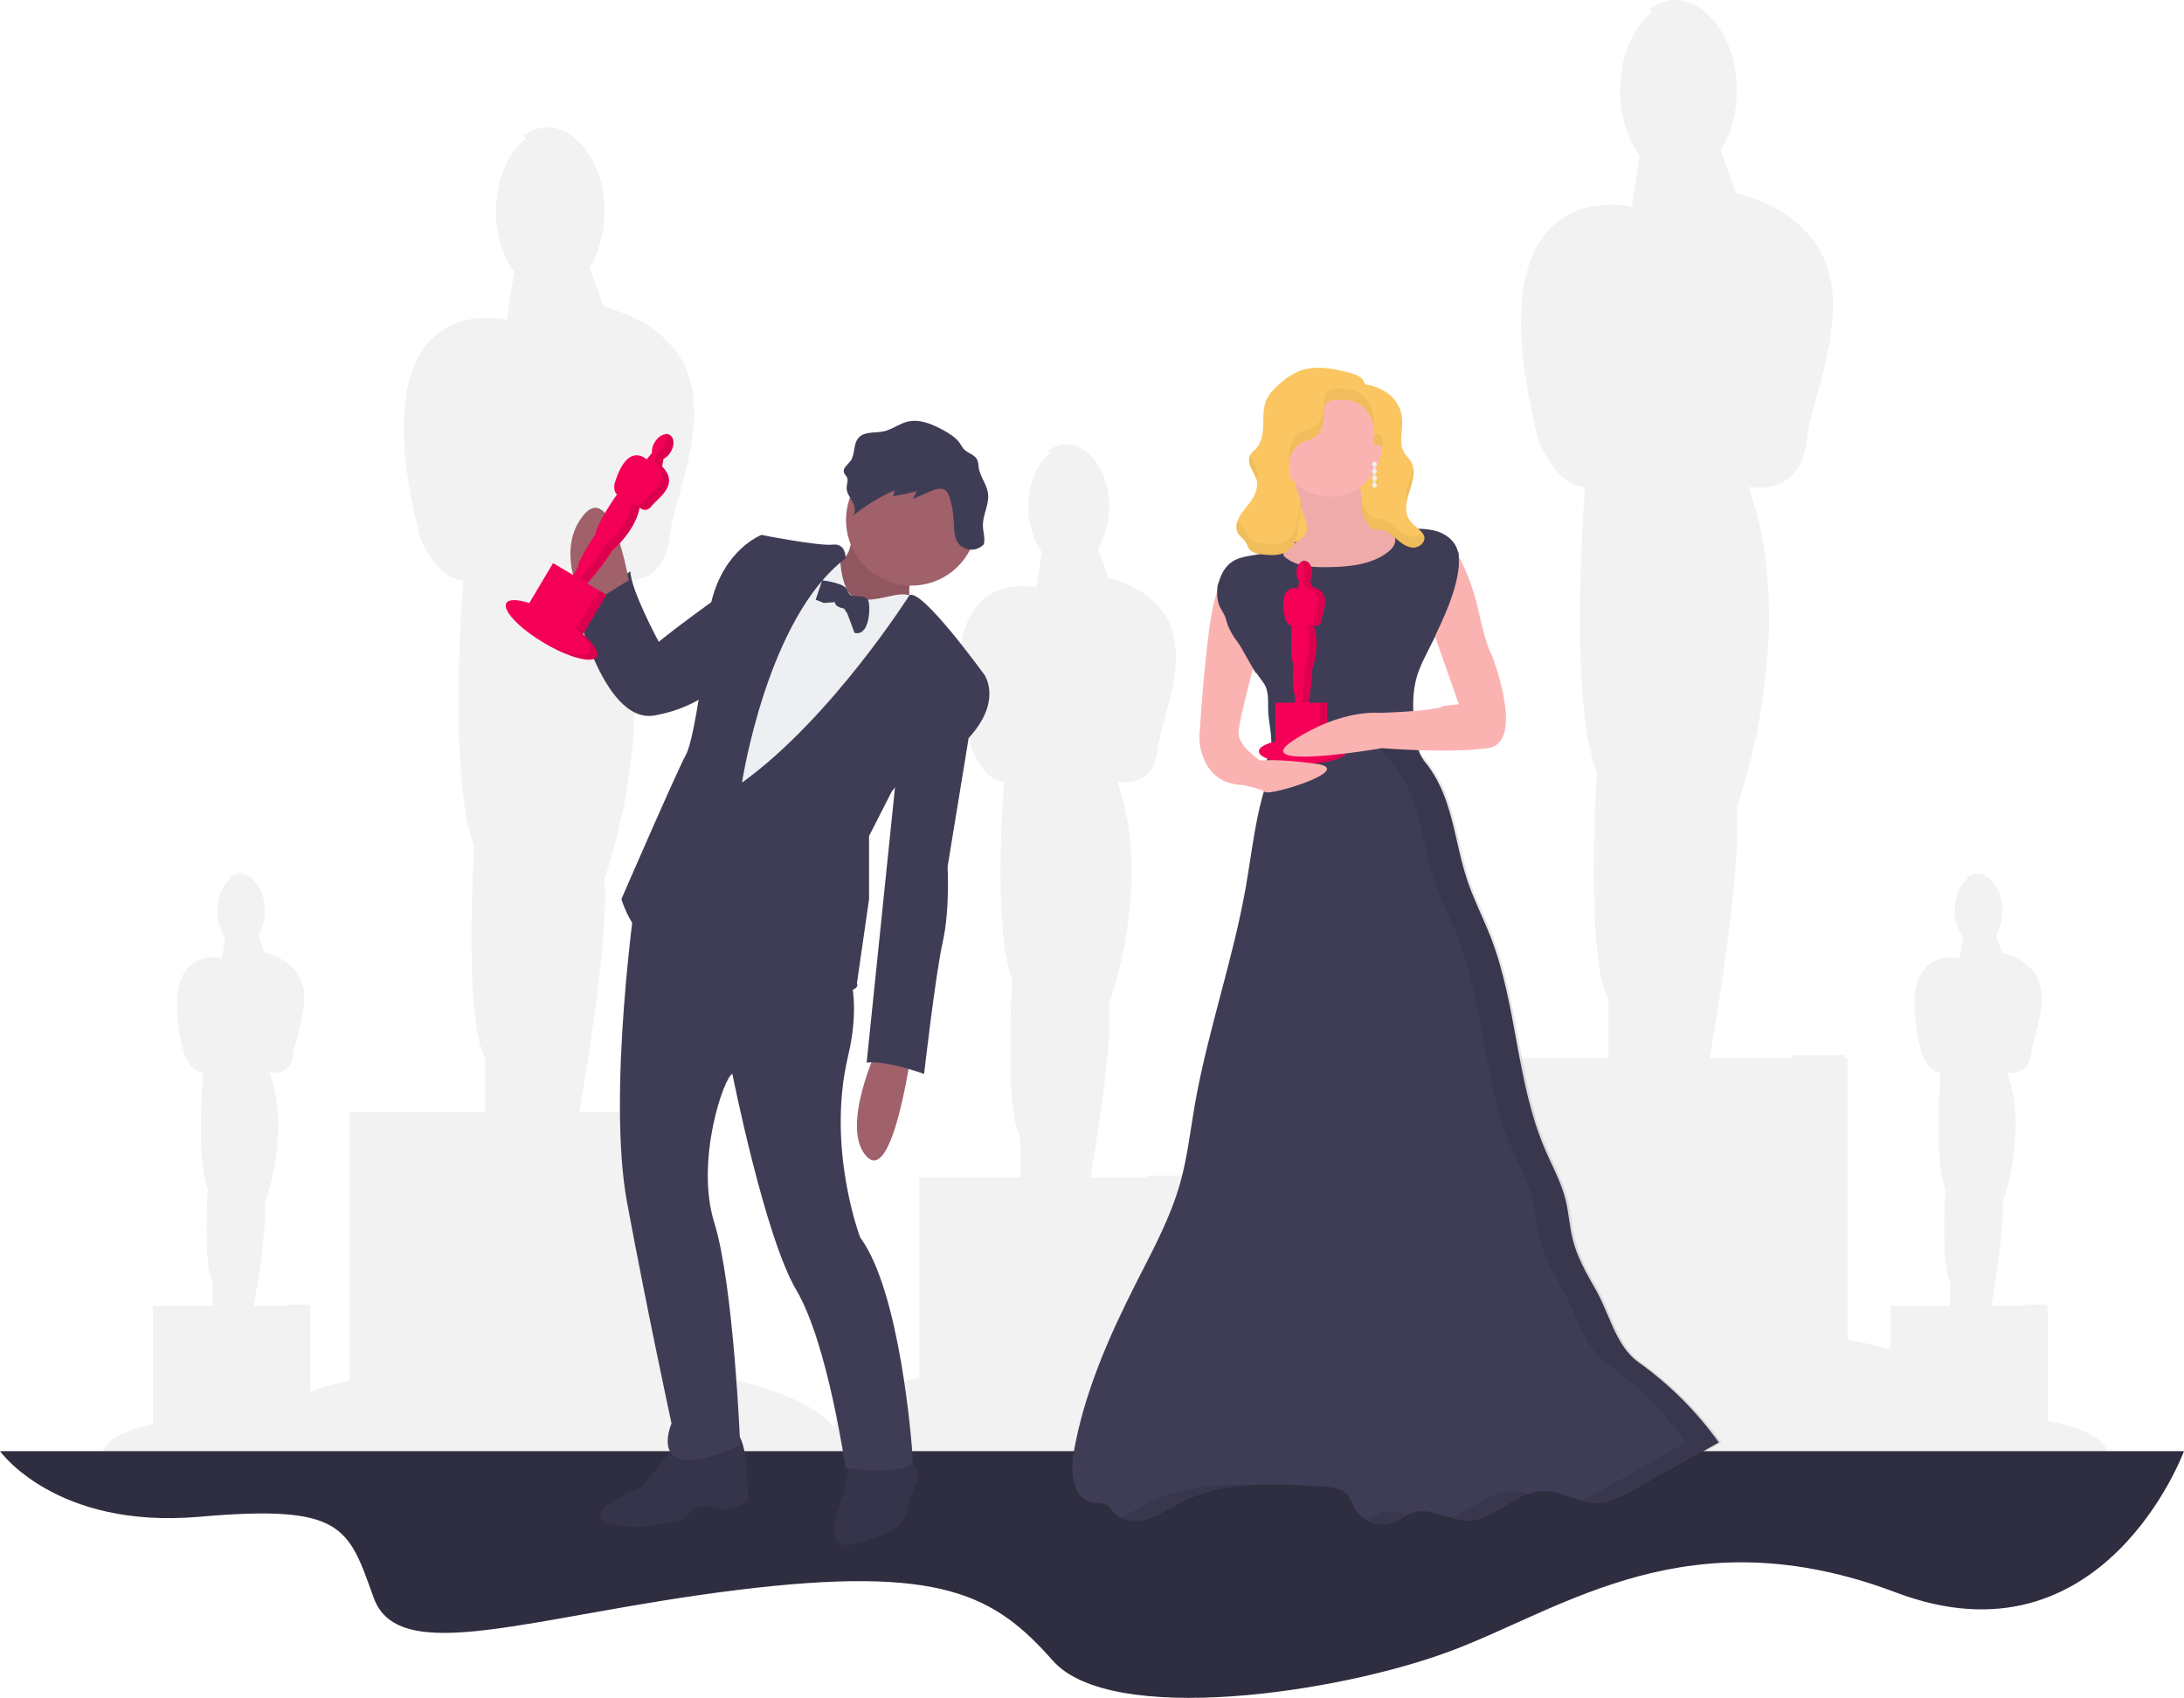
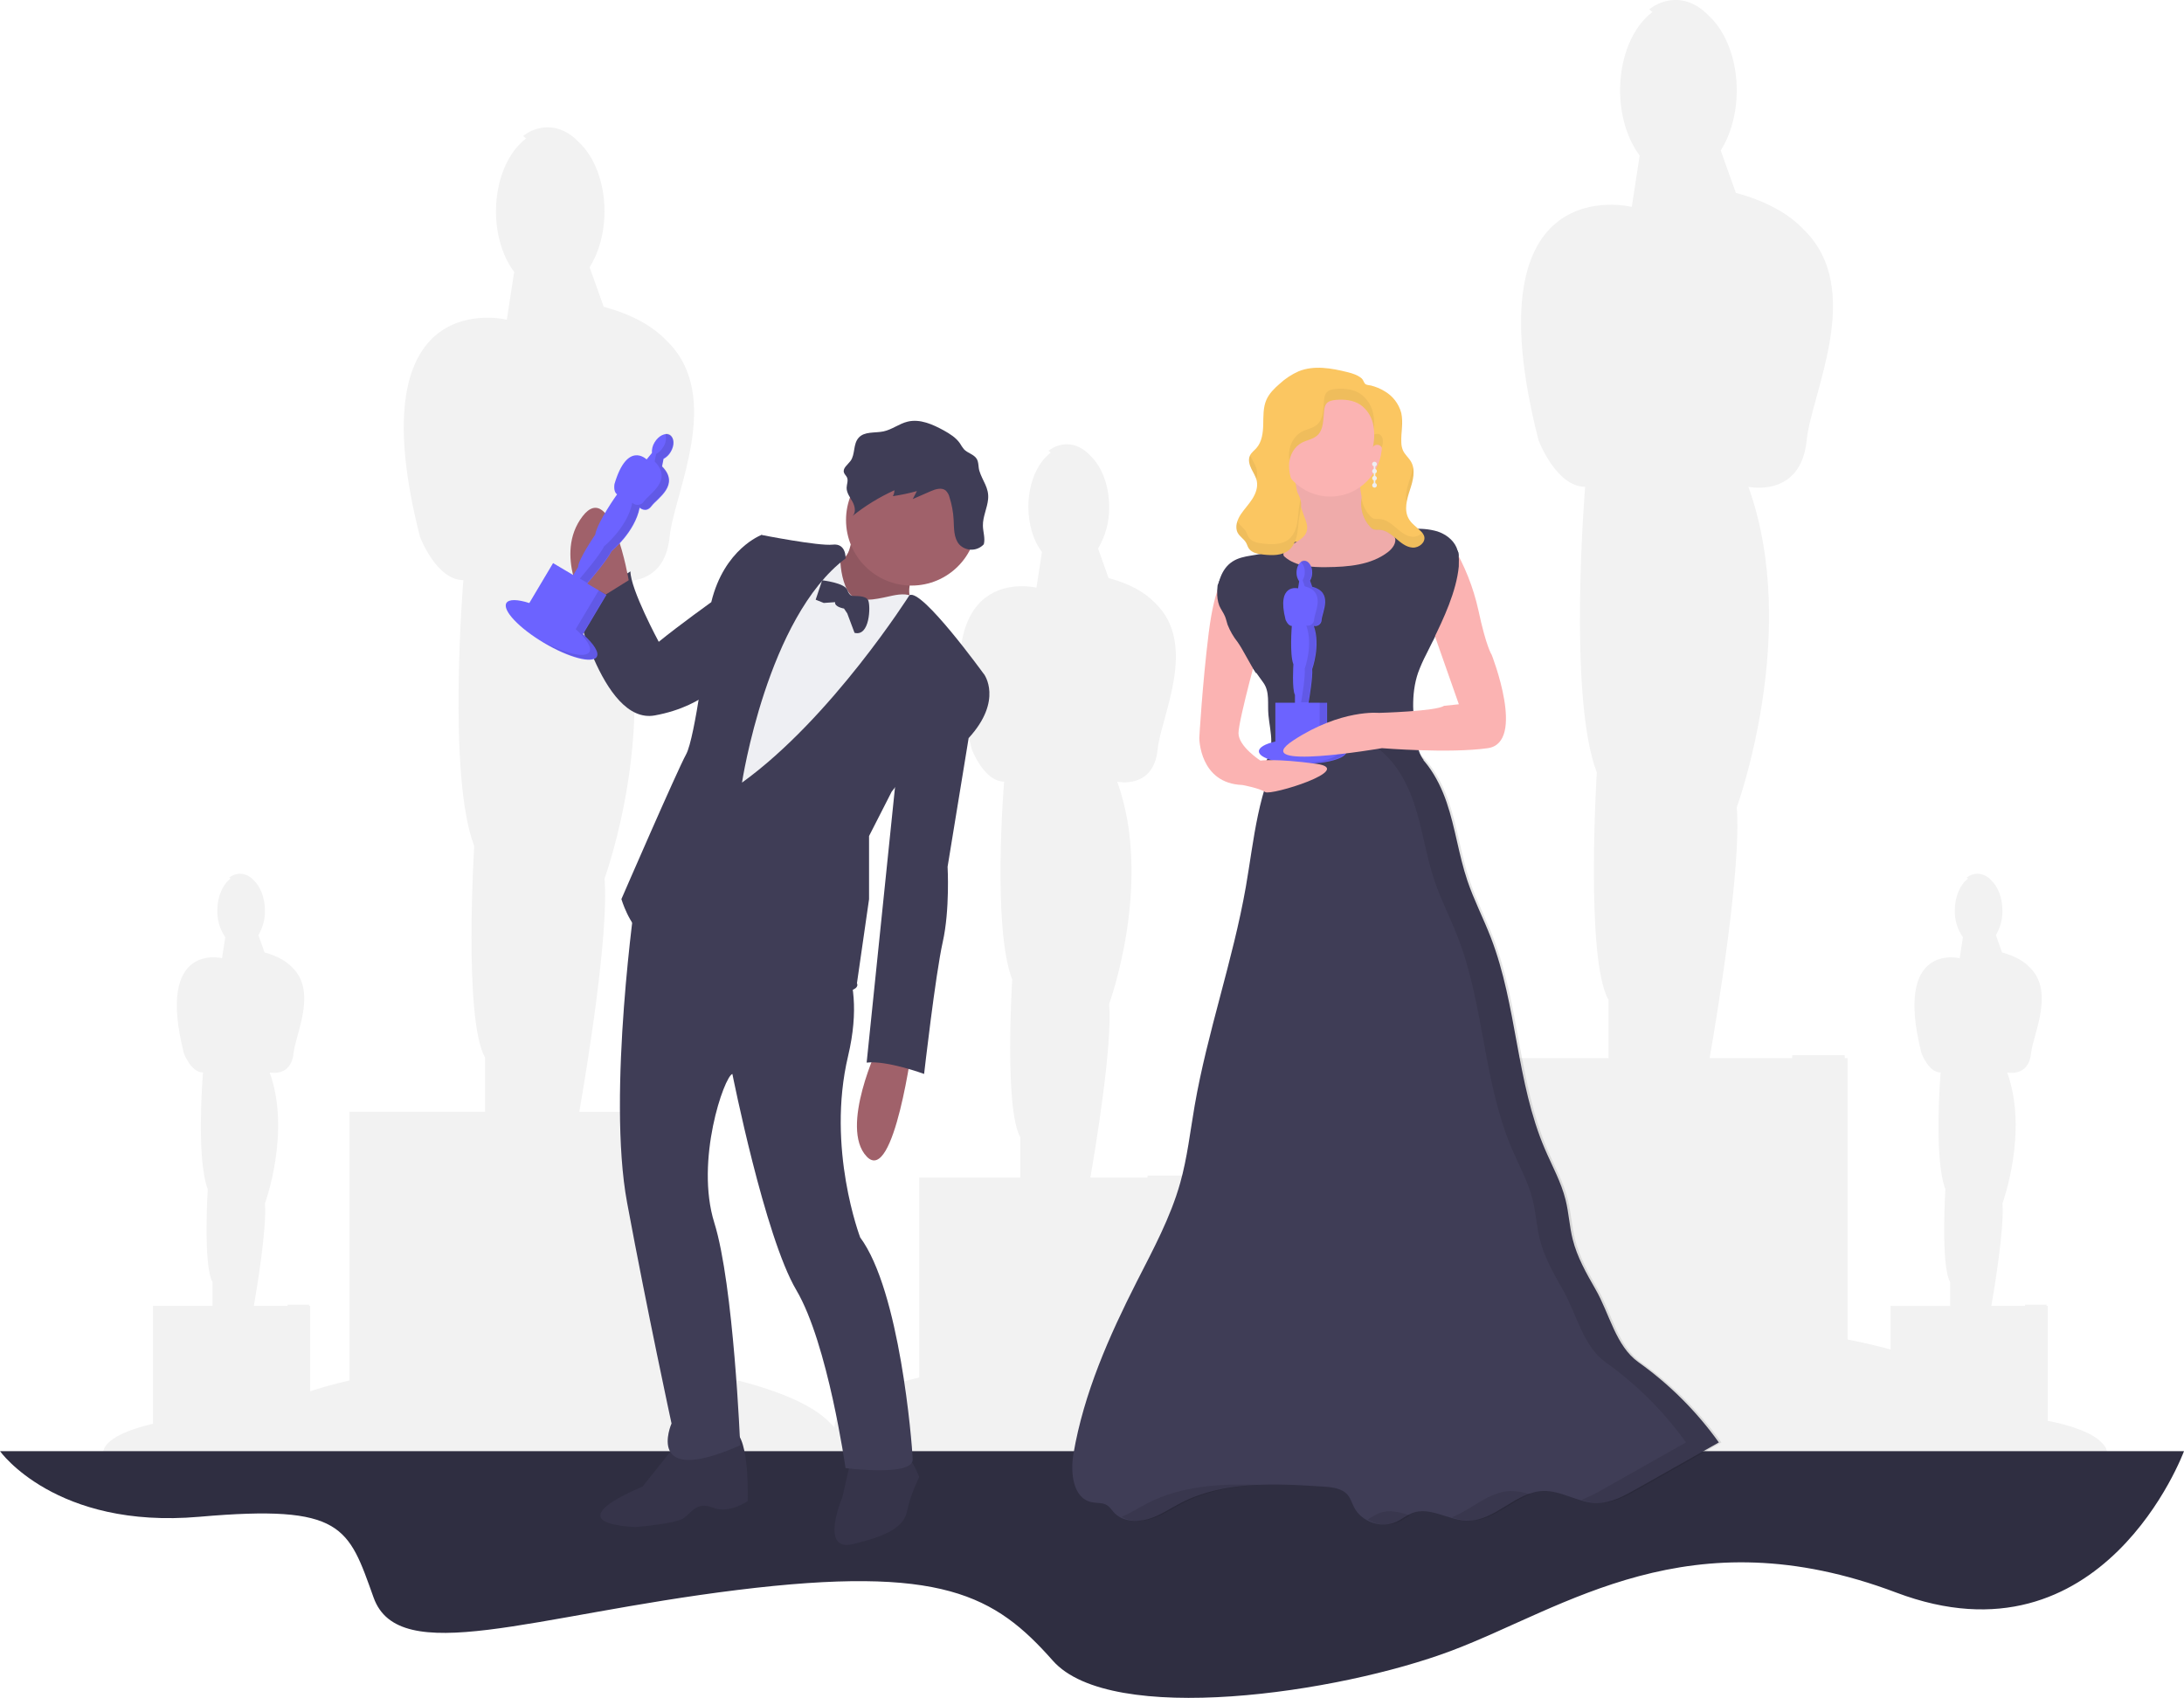
<svg xmlns="http://www.w3.org/2000/svg" data-name="Layer 1" width="1081" height="840.51" viewBox="0 0 1081 840.51">
  <path d="M1039.16,719.07C1029,708.26,1005.49,699,974,692.87V553.55h-1.44v-1.44h-26v1.44H905.71c3.66-21.08,15.87-94.58,13.41-124.1,0,0,31.74-86.57,5.77-158.72,0,0,26,5.77,28.86-23.09,2.33-23.3,29.08-74.78-1.64-104.4-7.21-7.56-17.93-13.81-33.41-18l-7.51-21c4.9-7.75,7.93-18.21,7.93-29.74,0-15.53-5.46-29.14-13.64-36.78-4.71-5-10.46-8-16.67-8a21.38,21.38,0,0,0-13,4.66c.54.41,1.06.85,1.58,1.31-9.49,7.09-16,21.78-16,38.76,0,12.85,3.75,24.36,9.68,32.29l-3.91,25.43S786.36,112,821,247.64c0,0,8.66,23.09,23.09,23.09,0,0-8.66,103.89,5.77,141.41,0,0-5.77,92.35,5.78,112.55v28.86H783.48v142.9c-36.94,8.46-60.61,21.45-60.61,36,0,25.51,72.36,46.18,161.62,46.18S1046.1,758,1046.1,732.48C1046.1,727.82,1043.66,723.32,1039.16,719.07Z" transform="translate(-59.5 -29.75)" fill="#f2f2f2" />
  <path d="M470.42,734.21c-9.43-10.06-31.33-18.67-60.68-24.38V580.18H408.4v-1.34H384.23v1.34h-38c3.41-19.61,14.77-88,12.48-115.48,0,0,29.54-80.57,5.37-147.71,0,0,24.17,5.37,26.86-21.48,2.17-21.68,27.06-69.59-1.53-97.15-6.71-7-16.68-12.85-31.08-16.73l-7-19.58c4.57-7.22,7.38-16.94,7.38-27.68,0-14.45-5.07-27.11-12.69-34.22-4.38-4.66-9.73-7.4-15.51-7.4a19.86,19.86,0,0,0-12.08,4.34c.5.38,1,.79,1.47,1.21-8.83,6.6-14.9,20.27-14.9,36.07,0,12,3.5,22.67,9,30l-3.64,23.66s-75.19-18.8-43,107.43c0,0,8.06,21.48,21.49,21.48,0,0-8.06,96.68,5.37,131.6,0,0-5.37,85.94,5.37,104.74v26.85H232.49v133c-34.37,7.87-56.4,20-56.4,33.53,0,23.73,67.34,43,150.4,43s150.39-19.24,150.39-43C476.88,742.35,474.61,738.16,470.42,734.21Z" transform="translate(-59.5 -29.75)" fill="#f2f2f2" />
  <path d="M691.69,727.44c-7-7.5-23.34-13.91-45.2-18.16V612.72h-1v-1h-18v1h-28.3c2.54-14.61,11-65.56,9.3-86,0,0,22-60,4-110,0,0,18,4,20-16,1.62-16.15,20.16-51.83-1.14-72.36-5-5.24-12.42-9.57-23.15-12.46L603,301.29a39,39,0,0,0,5.5-20.62c0-10.76-3.78-20.19-9.46-25.49-3.26-3.47-7.24-5.51-11.54-5.51a14.8,14.8,0,0,0-9,3.24c.38.28.74.58,1.1.9-6.58,4.91-11.1,15.09-11.1,26.86,0,8.91,2.61,16.89,6.72,22.38l-2.72,17.63s-56-14-32,80c0,0,6,16,16,16,0,0-6,72,4,98,0,0-4,64,4,78v20h-50v99c-25.6,5.86-42,14.87-42,25,0,17.68,50.15,32,112,32s112-14.33,112-32C696.5,733.5,694.81,730.38,691.69,727.44Z" transform="translate(-59.5 -29.75)" fill="#f2f2f2" />
  <path d="M1099.66,743.82c-4.14-4.42-13.75-8.2-26.63-10.71v-56.9h-.59v-.59h-10.61v.59h-16.68c1.5-8.61,6.49-38.64,5.48-50.69,0,0,13-35.37,2.36-64.84,0,0,10.61,2.36,11.79-9.43,1-9.51,11.88-30.54-.67-42.64-2.95-3.09-7.33-5.64-13.65-7.34l-3.07-8.6a22.9,22.9,0,0,0,3.24-12.15c0-6.34-2.23-11.9-5.57-15a9.35,9.35,0,0,0-6.81-3.25,8.74,8.74,0,0,0-5.3,1.91,7.81,7.81,0,0,1,.64.53c-3.87,2.89-6.53,8.89-6.53,15.83a22.28,22.28,0,0,0,4,13.19l-1.6,10.39s-33-8.25-18.86,47.15c0,0,3.54,9.43,9.43,9.43,0,0-3.53,42.44,2.36,57.76,0,0-2.36,37.73,2.36,46v11.79H995.23v58.37c-15.09,3.45-24.76,8.76-24.76,14.71,0,10.42,29.56,18.87,66,18.87s66-8.45,66-18.87C1102.5,747.39,1101.5,745.55,1099.66,743.82Z" transform="translate(-59.5 -29.75)" fill="#f2f2f2" />
  <path d="M239.66,743.82c-4.14-4.42-13.75-8.2-26.63-10.71v-56.9h-.59v-.59H201.83v.59H185.15c1.5-8.61,6.49-38.64,5.48-50.69,0,0,13-35.37,2.36-64.84,0,0,10.61,2.36,11.79-9.43.95-9.51,11.88-30.54-.67-42.64-3-3.09-7.33-5.64-13.65-7.34l-3.07-8.6a22.9,22.9,0,0,0,3.24-12.15c0-6.34-2.23-11.9-5.57-15a9.35,9.35,0,0,0-6.81-3.25,8.74,8.74,0,0,0-5.3,1.91,7.81,7.81,0,0,1,.64.53c-3.87,2.89-6.53,8.89-6.53,15.83A22.28,22.28,0,0,0,171,493.71l-1.6,10.39s-33-8.25-18.86,47.15c0,0,3.54,9.43,9.43,9.43,0,0-3.53,42.44,2.36,57.76,0,0-2.36,37.73,2.36,46v11.79H135.23v58.37c-15.09,3.45-24.76,8.76-24.76,14.71,0,10.42,29.56,18.87,66,18.87s66-8.45,66-18.87C242.5,747.39,241.5,745.55,239.66,743.82Z" transform="translate(-59.5 -29.75)" fill="#f2f2f2" />
  <path d="M59.5,748.13h1081s-40,108.72-142.47,70-163.71,7.5-219.95,28.74-168.71,37.5-197.45,5-55-47.49-156.21-35-167.47,38.74-180,3.75-15-46.24-86.23-40S59.5,748.13,59.5,748.13Z" transform="translate(-59.5 -29.75)" fill="#2f2e41" />
  <path d="M694.24,399.7c-12.14,20.64-14,45.48-18.09,69.06-6.42,36.54-19,71.78-25.34,108.34-2.21,12.79-3.64,25.76-7.15,38.25-4.82,17.16-13.42,33-21.49,48.85-13.74,27.08-26.21,55.24-31.34,85.17-1.6,9.33-.35,22,8.89,24,2.64.59,5.61.12,7.86,1.62,1.32.87,2.16,2.28,3.22,3.45,4.06,4.48,11.05,5,16.85,3.37s10.86-5.21,16.24-8c21.36-11,46.68-9.69,70.64-8.13,4.41.28,9.36.83,12.15,4.27,1.41,1.75,2,4,3.05,6,3.72,7.25,13.54,10.62,20.92,7.18,2.76-1.29,5.13-3.36,8-4.42,8.77-3.27,18,3.82,27.39,3.87,13.5.06,23.66-14.24,37.15-14.73,9.2-.33,17.61,5.94,26.81,6,6.9,0,13.26-3.48,19.26-6.87l41-23.16a170.64,170.64,0,0,0-39.73-39.68c-11.29-8-14.34-24-21.23-36-4.55-7.94-9.15-16-11.37-24.87-1.6-6.4-1.92-13.06-3.5-19.47-2.19-8.84-6.7-16.89-10.28-25.26-14.2-33.16-13.72-71-26.73-104.65-3.66-9.48-8.37-18.55-11.62-28.18-4.28-12.68-5.95-26.12-10.27-38.78s-12-25.09-24.25-30.54a48.75,48.75,0,0,0-16.72-3.63C720.25,391.84,707.52,394.3,694.24,399.7Z" transform="translate(-59.5 -29.75)" fill="#3f3d56" />
  <rect x="631.06" y="201.78" width="57.04" height="76.06" fill="#fbc661" />
  <path d="M746.06,290.53c-2.9-.45-5.86,0-8.79,0-7.21-.09-9.26,8.62-16.45,9.33-8.77.86-20.93-4.69-28.26.21a28.39,28.39,0,0,1-4.24,2.44c-6,2.64-13.33,1.66-18.82,5.25S662,318.44,662,325a17.38,17.38,0,0,0,1,6.91c.77,1.87,2.05,3.49,2.82,5.36.54,1.32.82,2.73,1.27,4.09a33.48,33.48,0,0,0,5,8.64l12.7,17.67c3.33,4.64,2,10.38,2.54,16.07.4,4.37,1.42,8.69,1.41,13.07s-1.21,9-4.48,12q11.28-.69,22.49-2.07c6.16-.76,12.3-1.67,18.49-2.11,13-.92,26.06.27,39,1.46-2.14-2.66-3.11-6.37-3.64-9.74-1.76-11.18-2.87-22.89.81-33.59a79.28,79.28,0,0,1,4.15-9.34l3.95-7.95c5.59-11.24,10.81-22.76,12-35.26a19,19,0,0,0-1.11-9.5c-1.73-3.87-5.47-6.59-9.5-7.91a33.39,33.39,0,0,0-12.6-1.1C754.36,291.89,750,291.13,746.06,290.53Z" transform="translate(-59.5 -29.75)" fill="#3f3d56" />
  <path d="M705,285.27c.91,2.38,2,4.93,1.29,7.39-1.32,4.88-8.06,5.87-11,10a2.13,2.13,0,0,0-.45,2.11,2.32,2.32,0,0,0,.54.63c5.49,4.78,13.43,5.19,20.71,5.11,10.61-.1,21.94-1,30.35-7.43,2.35-1.8,4.56-4.8,3.36-7.51-.93-2.07-3.38-2.85-5.41-3.87-4.55-2.29-7.81-6.65-9.61-11.42s-2.26-9.92-2.34-15a4.25,4.25,0,0,0-.54-2.5c-.7-1-2-1.15-3.23-1.23a96.57,96.57,0,0,0-20.53.82c-1.92.28-5.58.54-6.93,2.11s-.57,3.43-.31,5.14A76.79,76.79,0,0,0,705,285.27Z" transform="translate(-59.5 -29.75)" fill="#fbb3b2" />
  <path d="M705,285.27c.91,2.38,2,4.93,1.29,7.39-1.32,4.88-8.06,5.87-11,10a2.13,2.13,0,0,0-.45,2.11,2.32,2.32,0,0,0,.54.63c5.49,4.78,13.43,5.19,20.71,5.11,10.61-.1,21.94-1,30.35-7.43,2.35-1.8,4.56-4.8,3.36-7.51-.93-2.07-3.38-2.85-5.41-3.87-4.55-2.29-7.81-6.65-9.61-11.42s-2.26-9.92-2.34-15a4.25,4.25,0,0,0-.54-2.5c-.7-1-2-1.15-3.23-1.23a96.57,96.57,0,0,0-20.53.82c-1.92.28-5.58.54-6.93,2.11s-.57,3.43-.31,5.14A76.79,76.79,0,0,0,705,285.27Z" transform="translate(-59.5 -29.75)" opacity="0.05" />
  <circle cx="658.41" cy="220.21" r="25.61" fill="#fbb3b2" />
  <path d="M742.33,778.75a35.36,35.36,0,0,0-5.79,3.22,16.45,16.45,0,0,0,15.28,1.2c1.94-.91,3.68-2.2,5.54-3.25C752.24,778.32,747.21,776.93,742.33,778.75Z" transform="translate(-59.5 -29.75)" opacity="0.1" />
  <path d="M627.59,773.86c-4.33,2.22-8.46,4.93-12.93,6.78,4.06,2.42,9.49,2.53,14.16,1.18,5.8-1.69,10.86-5.21,16.23-8,11.72-6,24.64-8.35,37.86-9C663.75,764.18,644.44,765.2,627.59,773.86Z" transform="translate(-59.5 -29.75)" opacity="0.1" />
  <path d="M871.68,704.13c-11.29-8-14.33-24-21.23-36-4.55-7.94-9.15-16-11.37-24.87-1.6-6.4-1.92-13.06-3.5-19.47-2.18-8.84-6.69-16.89-10.27-25.26-14.2-33.16-13.73-71-26.73-104.65-3.67-9.48-8.38-18.55-11.63-28.18-4.27-12.68-6-26.12-10.27-38.78s-12-25.09-24.25-30.54c-5.23-2.34-11-3.25-16.72-3.63a87,87,0,0,0-14.48.25A44.88,44.88,0,0,1,735,396.4c12.22,5.45,19.93,17.88,24.25,30.54s6,26.1,10.27,38.78c3.25,9.63,8,18.7,11.62,28.18,13,33.65,12.53,71.49,26.73,104.65,3.59,8.37,8.1,16.42,10.28,25.26,1.58,6.41,1.9,13.07,3.5,19.47,2.22,8.87,6.82,16.93,11.37,24.87,6.89,12,9.94,27.94,21.23,36A170.64,170.64,0,0,1,894,743.81l-41,23.16a70.8,70.8,0,0,1-10.75,5.26,30.3,30.3,0,0,0,9,1.61c6.89,0,13.25-3.48,19.25-6.87l41-23.16A170.45,170.45,0,0,0,871.68,704.13Z" transform="translate(-59.5 -29.75)" opacity="0.1" />
  <path d="M806.87,767.89c-10.57.38-19.1,9.25-28.8,13a32.66,32.66,0,0,0,9.11,1.69c10.86,0,19.56-9.19,29.57-13.06A29.38,29.38,0,0,0,806.87,767.89Z" transform="translate(-59.5 -29.75)" opacity="0.1" />
-   <path d="M716.36,396.51V377.62h-9.17c.49-2.83,2.13-12.72,1.8-16.69,0,0,4.27-11.64.78-21.34a3.14,3.14,0,0,0,3.88-3.1c.38-3.88,5.82-13.58-4.66-16.3l-1.07-3a7.52,7.52,0,0,0,1.07-4c0-3.21-1.74-5.82-3.88-5.82s-3.88,2.61-3.88,5.82a7.34,7.34,0,0,0,1.3,4.35L702,321s-10.86-2.72-6.2,15.52c0,0,1.16,3.1,3.1,3.1,0,0-1.16,14,.78,19,0,0-.78,12.41.77,15.13v3.88h-9.7v19.21c-5,1.14-8.15,2.89-8.15,4.85,0,3.43,9.73,6.21,21.73,6.21s21.73-2.78,21.73-6.21C726.06,399.52,722.21,397.62,716.36,396.51Z" transform="translate(-59.5 -29.75)" fill="#f50057" />
+   <path d="M716.36,396.51V377.62h-9.17c.49-2.83,2.13-12.72,1.8-16.69,0,0,4.27-11.64.78-21.34a3.14,3.14,0,0,0,3.88-3.1c.38-3.88,5.82-13.58-4.66-16.3l-1.07-3a7.52,7.52,0,0,0,1.07-4c0-3.21-1.74-5.82-3.88-5.82s-3.88,2.61-3.88,5.82a7.34,7.34,0,0,0,1.3,4.35L702,321s-10.86-2.72-6.2,15.52c0,0,1.16,3.1,3.1,3.1,0,0-1.16,14,.78,19,0,0-.78,12.41.77,15.13v3.88h-9.7v19.21c-5,1.14-8.15,2.89-8.15,4.85,0,3.43,9.73,6.21,21.73,6.21s21.73-2.78,21.73-6.21C726.06,399.52,722.21,397.62,716.36,396.51Z" transform="translate(-59.5 -29.75)" fill="#6c63ff" />
  <path d="M705.3,313a7.55,7.55,0,0,1-1.06,4l1.06,3c10.48,2.71,5.05,12.41,4.66,16.29a3.15,3.15,0,0,1-3.88,3.11c3.49,9.7-.78,21.34-.78,21.34.33,4-1.31,13.85-1.8,16.69H707c.49-2.84,2.14-12.72,1.81-16.69,0,0,4.26-11.64.77-21.34a3.15,3.15,0,0,0,3.88-3.11c.39-3.88,5.82-13.58-4.65-16.29l-1.07-3a7.55,7.55,0,0,0,1.07-4c0-3.21-1.74-5.82-3.88-5.82a2.87,2.87,0,0,0-1.75.63A6.57,6.57,0,0,1,705.3,313Z" transform="translate(-59.5 -29.75)" opacity="0.1" />
  <path d="M716.17,396.31V377.43h-3.49v18.88c5.84,1.12,9.7,3,9.7,5.17,0,3.27-8.8,5.94-20,6.19l1.75,0c12,0,21.73-2.78,21.73-6.21C725.87,399.33,722,397.43,716.17,396.31Z" transform="translate(-59.5 -29.75)" opacity="0.1" />
  <path d="M726.54,214c-8-2-16.6-3.53-24.22-.46a34.63,34.63,0,0,0-9.52,6.27c-2.59,2.25-5.11,4.74-6.49,7.89-1.65,3.8-1.46,8.1-1.56,12.24s-.65,8.58-3.4,11.67c-1.07,1.2-2.46,2.18-3.15,3.64-1,2-.34,4.47.64,6.5s2.29,3.95,2.74,6.17c.61,3.07-.58,6.25-2.27,8.89s-3.89,4.92-5.64,7.53-3.11,6.35-1.52,9.22c1,1.85,3.06,3,4.1,4.82.5.87.75,1.88,1.28,2.73,1.47,2.33,4.56,2.9,7.29,3.18,4.37.46,9.24.6,12.63-2.2,2.33-1.92,3.51-4.91,4.08-7.88s.59-6,1.12-9c.38-2.14,1-4.28.82-6.44-.25-2.88-1.92-5.41-3.23-8A21.86,21.86,0,0,1,697.58,259c.39-4.06,2.53-8.07,6.11-10,2.52-1.39,5.63-1.74,7.77-3.66,3.39-3,2.88-8.32,3.49-12.81a6.11,6.11,0,0,1,.95-2.81c1.06-1.44,3-1.83,4.8-2,4.19-.36,8.64.09,12.15,2.42a15.71,15.71,0,0,1,6.3,9.68,27.72,27.72,0,0,1-.21,11.75c.14-1.69,2.74-2.15,3.94-1s1.26,3.13.92,4.79c-1.4,7-7.74,12-9.87,18.8a17,17,0,0,0,3.66,16.3,4.63,4.63,0,0,0,2,1.42,8.56,8.56,0,0,0,2.43.12c3.19,0,5.93,2.19,8.36,4.27s5,4.31,8.24,4.56,6.73-2.67,5.77-5.72a6.18,6.18,0,0,0-1.63-2.38c-2-2.06-4.62-3.68-6-6.2-2.41-4.23-.94-9.52.58-14.15s3-9.93.53-14.14c-1.16-2-3.1-3.5-4-5.62a10.58,10.58,0,0,1-.77-3.86c-.21-4.84,1-9.77,0-14.49a17.7,17.7,0,0,0-8.33-10.88,24.07,24.07,0,0,0-6.68-2.79c-.91-.23-2.29-.18-2.93-.86s-.86-1.89-1.67-2.65C731.53,215.41,728.93,214.59,726.54,214Z" transform="translate(-59.5 -29.75)" fill="#fbc661" />
  <path d="M742.88,245.19a2.7,2.7,0,0,0-3.19-.26,32.78,32.78,0,0,1-.69,6.32c.44-1.41,2.76-1.73,3.88-.63a3.38,3.38,0,0,1,.57.75,13.46,13.46,0,0,0,.35-1.39C744.14,248.32,744.09,246.38,742.88,245.19Z" transform="translate(-59.5 -29.75)" opacity="0.05" />
  <path d="M753,243.38a11.69,11.69,0,0,0,.09,1.19,49.33,49.33,0,0,0,.19-8.23A63.74,63.74,0,0,0,753,243.38Z" transform="translate(-59.5 -29.75)" opacity="0.05" />
  <path d="M739,251.25a1.91,1.91,0,0,0-.06.33Z" transform="translate(-59.5 -29.75)" opacity="0.05" />
  <path d="M755.67,278.46a42.46,42.46,0,0,1,1.6-6c1.21-3.66,2.37-7.75,1.58-11.39a39.89,39.89,0,0,1-1.58,6C756.06,270.69,754.88,274.8,755.67,278.46Z" transform="translate(-59.5 -29.75)" opacity="0.05" />
  <path d="M739.15,239.83a21.71,21.71,0,0,1,.4,2.37,24.32,24.32,0,0,0-.4-7.8,15.7,15.7,0,0,0-6.3-9.69c-3.51-2.32-8-2.78-12.15-2.42-1.78.16-3.74.55-4.8,2a6.07,6.07,0,0,0-.95,2.8c-.61,4.5-.1,9.79-3.49,12.81-2.14,1.93-5.25,2.28-7.77,3.67-3.58,2-5.72,6-6.11,10a17.43,17.43,0,0,0,.16,4.33,12.53,12.53,0,0,1,6-8.94c2.52-1.39,5.63-1.74,7.77-3.66,3.39-3,2.88-8.32,3.49-12.81a6.11,6.11,0,0,1,.95-2.81c1.06-1.44,3-1.83,4.8-2,4.19-.36,8.64.09,12.15,2.42A15.71,15.71,0,0,1,739.15,239.83Z" transform="translate(-59.5 -29.75)" opacity="0.05" />
  <path d="M763.38,293.48a6.07,6.07,0,0,1-4.78,2c-3.19-.25-5.82-2.48-8.24-4.56s-5.17-4.23-8.36-4.27a8.94,8.94,0,0,1-2.43-.12,4.72,4.72,0,0,1-2-1.42,16.76,16.76,0,0,1-4.18-8.71,17,17,0,0,0,4.18,14.14,4.63,4.63,0,0,0,2,1.42,8.56,8.56,0,0,0,2.43.12c3.19,0,5.93,2.19,8.36,4.27s5,4.31,8.24,4.56,6.73-2.67,5.77-5.72A4.94,4.94,0,0,0,763.38,293.48Z" transform="translate(-59.5 -29.75)" opacity="0.05" />
  <path d="M681.34,267a9.69,9.69,0,0,0,.24-4.51c-.45-2.21-1.77-4.13-2.74-6.16q-.3-.62-.54-1.26c0,.06-.07.12-.1.19-1,2-.34,4.47.64,6.5A41.8,41.8,0,0,1,681.34,267Z" transform="translate(-59.5 -29.75)" opacity="0.05" />
  <path d="M703.18,277.14c-.17.89-.37,1.77-.53,2.66-.53,3-.56,6-1.12,9s-1.75,6-4.08,7.88c-3.39,2.79-8.26,2.66-12.63,2.2-2.73-.28-5.82-.86-7.29-3.18-.53-.86-.78-1.86-1.28-2.74-1-1.84-3.07-3-4.1-4.82-.07-.12-.13-.26-.19-.39a7.12,7.12,0,0,0,.19,5.83c1,1.85,3.06,3,4.1,4.82.5.87.75,1.88,1.28,2.73,1.47,2.33,4.56,2.9,7.29,3.18,4.37.46,9.24.6,12.63-2.2,2.33-1.92,3.51-4.91,4.08-7.88s.59-6,1.12-9c.38-2.14,1-4.28.82-6.44A10,10,0,0,0,703.18,277.14Z" transform="translate(-59.5 -29.75)" opacity="0.05" />
  <path d="M665.92,315.14s-5,2.72-8.15,27.94-4.66,52-4.66,52,0,22.51,21.34,23.28c0,0,8.54,1.56,11.26,3.5s45.4-11.26,25.22-14-27.55-1.56-27.55-1.56-10.87-7-10.87-13.58S683.38,347,683.38,347Z" transform="translate(-59.5 -29.75)" fill="#fbb3b2" />
  <path d="M665.84,334.92c.54,1.32.82,2.73,1.27,4.09a33.31,33.31,0,0,0,5,8.64c2.54,3.54,6.62,11.88,9.15,15.42a59.14,59.14,0,0,1,6.6-14.75l-21.92-35.5s-1.72.92-3.77,6.7c-.11,1.05-.17,2.1-.18,3.13a17.38,17.38,0,0,0,1,6.91C663.79,331.43,665.07,333.05,665.84,334.92Z" transform="translate(-59.5 -29.75)" fill="#3f3d56" />
  <path d="M741,263a1.16,1.16,0,0,0-.77-1.09v-1.31a1.15,1.15,0,0,0,.77-1.09,1.17,1.17,0,1,0-1.55,1.09v1.31a1.16,1.16,0,0,0,0,2.19v1.3a1.16,1.16,0,0,0,0,2.19v1.31a1.16,1.16,0,1,0,.78,0v-1.31a1.16,1.16,0,0,0,0-2.19v-1.3A1.16,1.16,0,0,0,741,263Z" transform="translate(-59.5 -29.75)" fill="#eeeff3" />
  <path d="M778.45,299.62a108.49,108.49,0,0,1,12.8,32.21c3.88,18.24,6.6,22.12,6.6,22.12s17.08,43.46-1.94,46.18-52.38,0-52.38,0-67.52,11.64-43.85-3.88S742,382.66,742,382.66s28.33-.77,32.21-3.49l7.37-.77-17.46-49.67Z" transform="translate(-59.5 -29.75)" fill="#fbb3b2" />
  <path d="M760.41,328.14l8.14,19c5.5-11.09,11.83-24.68,13-37a48.83,48.83,0,0,0-.15-6.84,19.75,19.75,0,0,0-3.49-5.05Z" transform="translate(-59.5 -29.75)" fill="#3f3d56" />
  <path d="M494.47,547s-19.63,40.86-6,55.28,22.84-56.88,22.84-56.88Z" transform="translate(-59.5 -29.75)" fill="#a0616a" />
  <path d="M399.52,738.08l-22,27.64s-44.47,17.63-3.61,20c0,0,20-1.6,24-4.41s6.41-8.41,14.42-5.2,17.23-3.21,17.23-3.21,1.2-31.25-6.81-34.85S399.52,738.08,399.52,738.08Z" transform="translate(-59.5 -29.75)" fill="#36344a" />
  <path d="M481.65,748.09l-5.21,22.84s-11.62,27.24,5.21,23.23,25.24-8.41,26.84-16.42,6-16.83,6-16.83-4.81-12.42-9.21-12.82S481.65,748.09,481.65,748.09Z" transform="translate(-59.5 -29.75)" fill="#36344a" />
  <path d="M374.28,472.06s-14.42,99-4.4,153,22,109.37,22,109.37-14,32,34,10.82c0,0-3.2-79.33-12.82-110.17S418,562.6,422,561.4c0,0,16,80.53,31.65,107S478,756.51,478,756.51s33.66,4.4,33.26-4.41-6.41-83.33-26-109.77c0,0-16.83-44.07-6-89.74s-11.62-61.3-11.62-61.3L432,449.23l-35.65-8Z" transform="translate(-59.5 -29.75)" fill="#3f3d56" />
  <path d="M480,301.5a11.35,11.35,0,0,1-1.79,3.62,10.36,10.36,0,0,1-2.92,2.19,56,56,0,0,1-11.11,4.77c-1,2,.62,4.25,2.16,5.87l4.52,4.78c2.64,2.78,5.28,5.56,8.13,8.12a70.76,70.76,0,0,0,18.53,12c3.54,1.57,8.11,2.69,10.95.06s2.13-7.25,3.85-10.68a1.93,1.93,0,0,0-.33-3.06c-2.32-2.29-2.79-5.91-2.3-9.13s1.8-6.26,2.55-9.43.89-6.71-.8-9.5a13.14,13.14,0,0,0-3.78-3.72,35,35,0,0,0-10.82-5.16c-2-.55-4-.92-6-1.51-1.24-.38-4.6-2.7-5.66-2.51C483,288.57,480.77,299.17,480,301.5Z" transform="translate(-59.5 -29.75)" fill="#a0616a" />
  <path d="M480,301.5a11.35,11.35,0,0,1-1.79,3.62,10.36,10.36,0,0,1-2.92,2.19,56,56,0,0,1-11.11,4.77c-1,2,.62,4.25,2.16,5.87l4.52,4.78c2.64,2.78,5.28,5.56,8.13,8.12a70.76,70.76,0,0,0,18.53,12c3.54,1.57,8.11,2.69,10.95.06s2.13-7.25,3.85-10.68a1.93,1.93,0,0,0-.33-3.06c-2.32-2.29-2.79-5.91-2.3-9.13s1.8-6.26,2.55-9.43.89-6.71-.8-9.5a13.14,13.14,0,0,0-3.78-3.72,35,35,0,0,0-10.82-5.16c-2-.55-4-.92-6-1.51-1.24-.38-4.6-2.7-5.66-2.51C483,288.57,480.77,299.17,480,301.5Z" transform="translate(-59.5 -29.75)" opacity="0.1" />
  <path d="M475.51,308.69c-.05-.79-.14-1.71-.81-2.14a2.25,2.25,0,0,0-1.28-.27c-9.46,0-17.13,7.44-23.08,14.78-12.54,15.45-22.43,32.89-31,50.86-5.27,11.07-10.16,23.52-6.77,35.31a36.25,36.25,0,0,0,4.73,9.83,53.81,53.81,0,0,0,10.24,11.53,11.49,11.49,0,0,0,5.32,2.9c3,.48,5.85-1.17,8.41-2.76q7.71-4.8,15.35-9.7c8.27-5.3,16.54-10.69,23.83-17.27s13.62-14.44,17.21-23.58c1.53-3.88,2.55-8,4.27-11.76,2.62-5.79,6.85-10.9,8.35-17.08.71-2.95.77-6,1.53-8.95.6-2.35,1.64-4.57,2.14-6.94s.38-5-1.13-6.94c-2.54-3.22-7.48-2.74-11.5-1.91-5.24,1.08-14.58,3.74-19.57.57C477.48,322.44,475.81,313.33,475.51,308.69Z" transform="translate(-59.5 -29.75)" fill="#eeeff3" />
  <path d="M472.84,327.84l-5.61.4-4-1.61,3.21-9.61s11.3,1.28,12.46,4.84c0,0,.84,2.45,2.2,2.81s7-.44,8.17,2.36.8,18-6.81,16l-3.6-9.62-1.61-2.4S472.44,330.24,472.84,327.84Z" transform="translate(-59.5 -29.75)" fill="#3f3d56" />
  <path d="M426.76,417.18s12.42-81.73,51.28-111c0,0,.4-7.61-6.41-6.81s-35.25-4.81-35.25-4.81l-26.84,52.09s-6,48.47-10.42,56.48-32.05,71.72-32.05,71.72,15.63,52.48,38.86-18c0,0-18,57.29,32.85,62.9s44.87-3.21,44.87-3.21l6-41.66V443.62l11.22-22,45.67-58.09s-31-42.92-36.92-39.09C509.63,324.4,471.23,385.13,426.76,417.18Z" transform="translate(-59.5 -29.75)" fill="#3f3d56" />
  <path d="M442.39,297.79l-6-3.21s-18.43,6.81-24.84,33.26c0,0-15.62,11.21-26,19.63,0,0-14-26-14-34.86,0,0-23.24,15.63-28.45,11.62,0,0,14,64.5,40.47,59.69S420,363.49,420,363.49Z" transform="translate(-59.5 -29.75)" fill="#3f3d56" />
  <path d="M531.33,365.9l15.22-2.41s9.62,12.82-7.61,31.65l-10.42,63.7s1.2,21.23-2.4,37.26-9.22,65.3-9.22,65.3-18.42-6.81-28.44-5.61L503.68,408Z" transform="translate(-59.5 -29.75)" fill="#3f3d56" />
  <path d="M370.68,317s-8.42-50.48-22.84-31.65,1.6,44.87,1.6,44.87Z" transform="translate(-59.5 -29.75)" fill="#a0616a" />
  <circle cx="451.2" cy="257.43" r="32.45" fill="#a0616a" />
  <path d="M536.64,252.17a22.92,22.92,0,0,1-2-2.93c-1.95-2.86-5-4.73-8-6.41-5.49-3-11.75-5.82-17.86-4.36-4.23,1-7.82,4-12.08,4.86s-9.32-.09-12.19,3.11-1.6,8.24-4.07,11.55c-1.37,1.83-3.91,3.51-3.22,5.69.29.92,1.14,1.57,1.53,2.46.69,1.56-.16,3.35-.2,5.06-.05,2.53,1.68,4.7,2.9,6.92s1.88,5.32,0,7.06a98,98,0,0,1,20.76-12.73,6.14,6.14,0,0,1-.78,2.93,96.62,96.62,0,0,0,11.91-2.53l-2.06,3.95,8.84-3.86c2.39-1.05,5.39-2,7.43-.4a6.72,6.72,0,0,1,1.9,3.31A43.94,43.94,0,0,1,531.51,287c.22,4.28,0,9,2.77,12.27a8.33,8.33,0,0,0,12.17-.08c.78-3-.39-6.1-.45-9.18-.09-4.49,2.17-8.71,2.58-13.18.53-5.65-2.81-9-4.33-14-.59-1.92-.23-4.19-1.36-6C541.43,254.59,538.45,254.09,536.64,252.17Z" transform="translate(-59.5 -29.75)" fill="#3f3d56" />
-   <path d="M348.05,343.69l11.57-19.43-9.44-5.62c2.24-2.62,10-11.78,12.07-16.06,0,0,11.52-9.36,13.87-21.48,0,0,3.12,2.94,5.9-.82s14.3-10.4,5.19-19.61l.73-3.73a9,9,0,0,0,3.55-3.46c2-3.31,1.77-7-.43-8.36s-5.59.3-7.56,3.61a8.81,8.81,0,0,0-1.32,5.26l-2.63,3.2s-9.52-9.45-15.9,12.16c0,0-.7,3.91,1.3,5.1,0,0-9.76,13.65-10.85,20,0,0-8.4,12.3-8.47,16l-2.38,4-10-5.94-11.76,19.77c-5.81-1.87-10.15-2-11.35,0-2.1,3.53,6.2,12.35,18.55,19.7s24.05,10.44,26.15,6.92C356.19,352.73,353.38,348.41,348.05,343.69Z" transform="translate(-59.5 -29.75)" fill="#f50057" />
+   <path d="M348.05,343.69l11.57-19.43-9.44-5.62c2.24-2.62,10-11.78,12.07-16.06,0,0,11.52-9.36,13.87-21.48,0,0,3.12,2.94,5.9-.82s14.3-10.4,5.19-19.61l.73-3.73a9,9,0,0,0,3.55-3.46c2-3.31,1.77-7-.43-8.36s-5.59.3-7.56,3.61a8.81,8.81,0,0,0-1.32,5.26l-2.63,3.2s-9.52-9.45-15.9,12.16c0,0-.7,3.91,1.3,5.1,0,0-9.76,13.65-10.85,20,0,0-8.4,12.3-8.47,16l-2.38,4-10-5.94-11.76,19.77c-5.81-1.87-10.15-2-11.35,0-2.1,3.53,6.2,12.35,18.55,19.7s24.05,10.44,26.15,6.92C356.19,352.73,353.38,348.41,348.05,343.69Z" transform="translate(-59.5 -29.75)" fill="#6c63ff" />
  <path d="M387.81,251a9.08,9.08,0,0,1-3.54,3.47l-.74,3.72c9.12,9.21-2.41,15.86-5.19,19.62a3.76,3.76,0,0,1-5.89.81c-2.35,12.12-13.87,21.48-13.87,21.48-2.09,4.29-9.83,13.45-12.07,16.06l3.59,2.14c2.24-2.61,10-11.78,12.07-16.06,0,0,11.52-9.36,13.87-21.48,0,0,3.12,2.94,5.9-.82s14.3-10.4,5.19-19.61l.73-3.73a9,9,0,0,0,3.54-3.46c2-3.3,1.78-7-.42-8.36a3.48,3.48,0,0,0-2.18-.43A7.86,7.86,0,0,1,387.81,251Z" transform="translate(-59.5 -29.75)" opacity="0.1" />
  <path d="M348,343.37l11.57-19.43L356,321.8l-11.57,19.43c5.33,4.73,8.13,9,6.81,11.26-2,3.35-12.69.71-24.35-5.87.59.36,1.18.73,1.79,1.09,12.34,7.35,24.05,10.45,26.15,6.92C356.1,352.41,353.3,348.09,348,343.37Z" transform="translate(-59.5 -29.75)" opacity="0.1" />
</svg>
